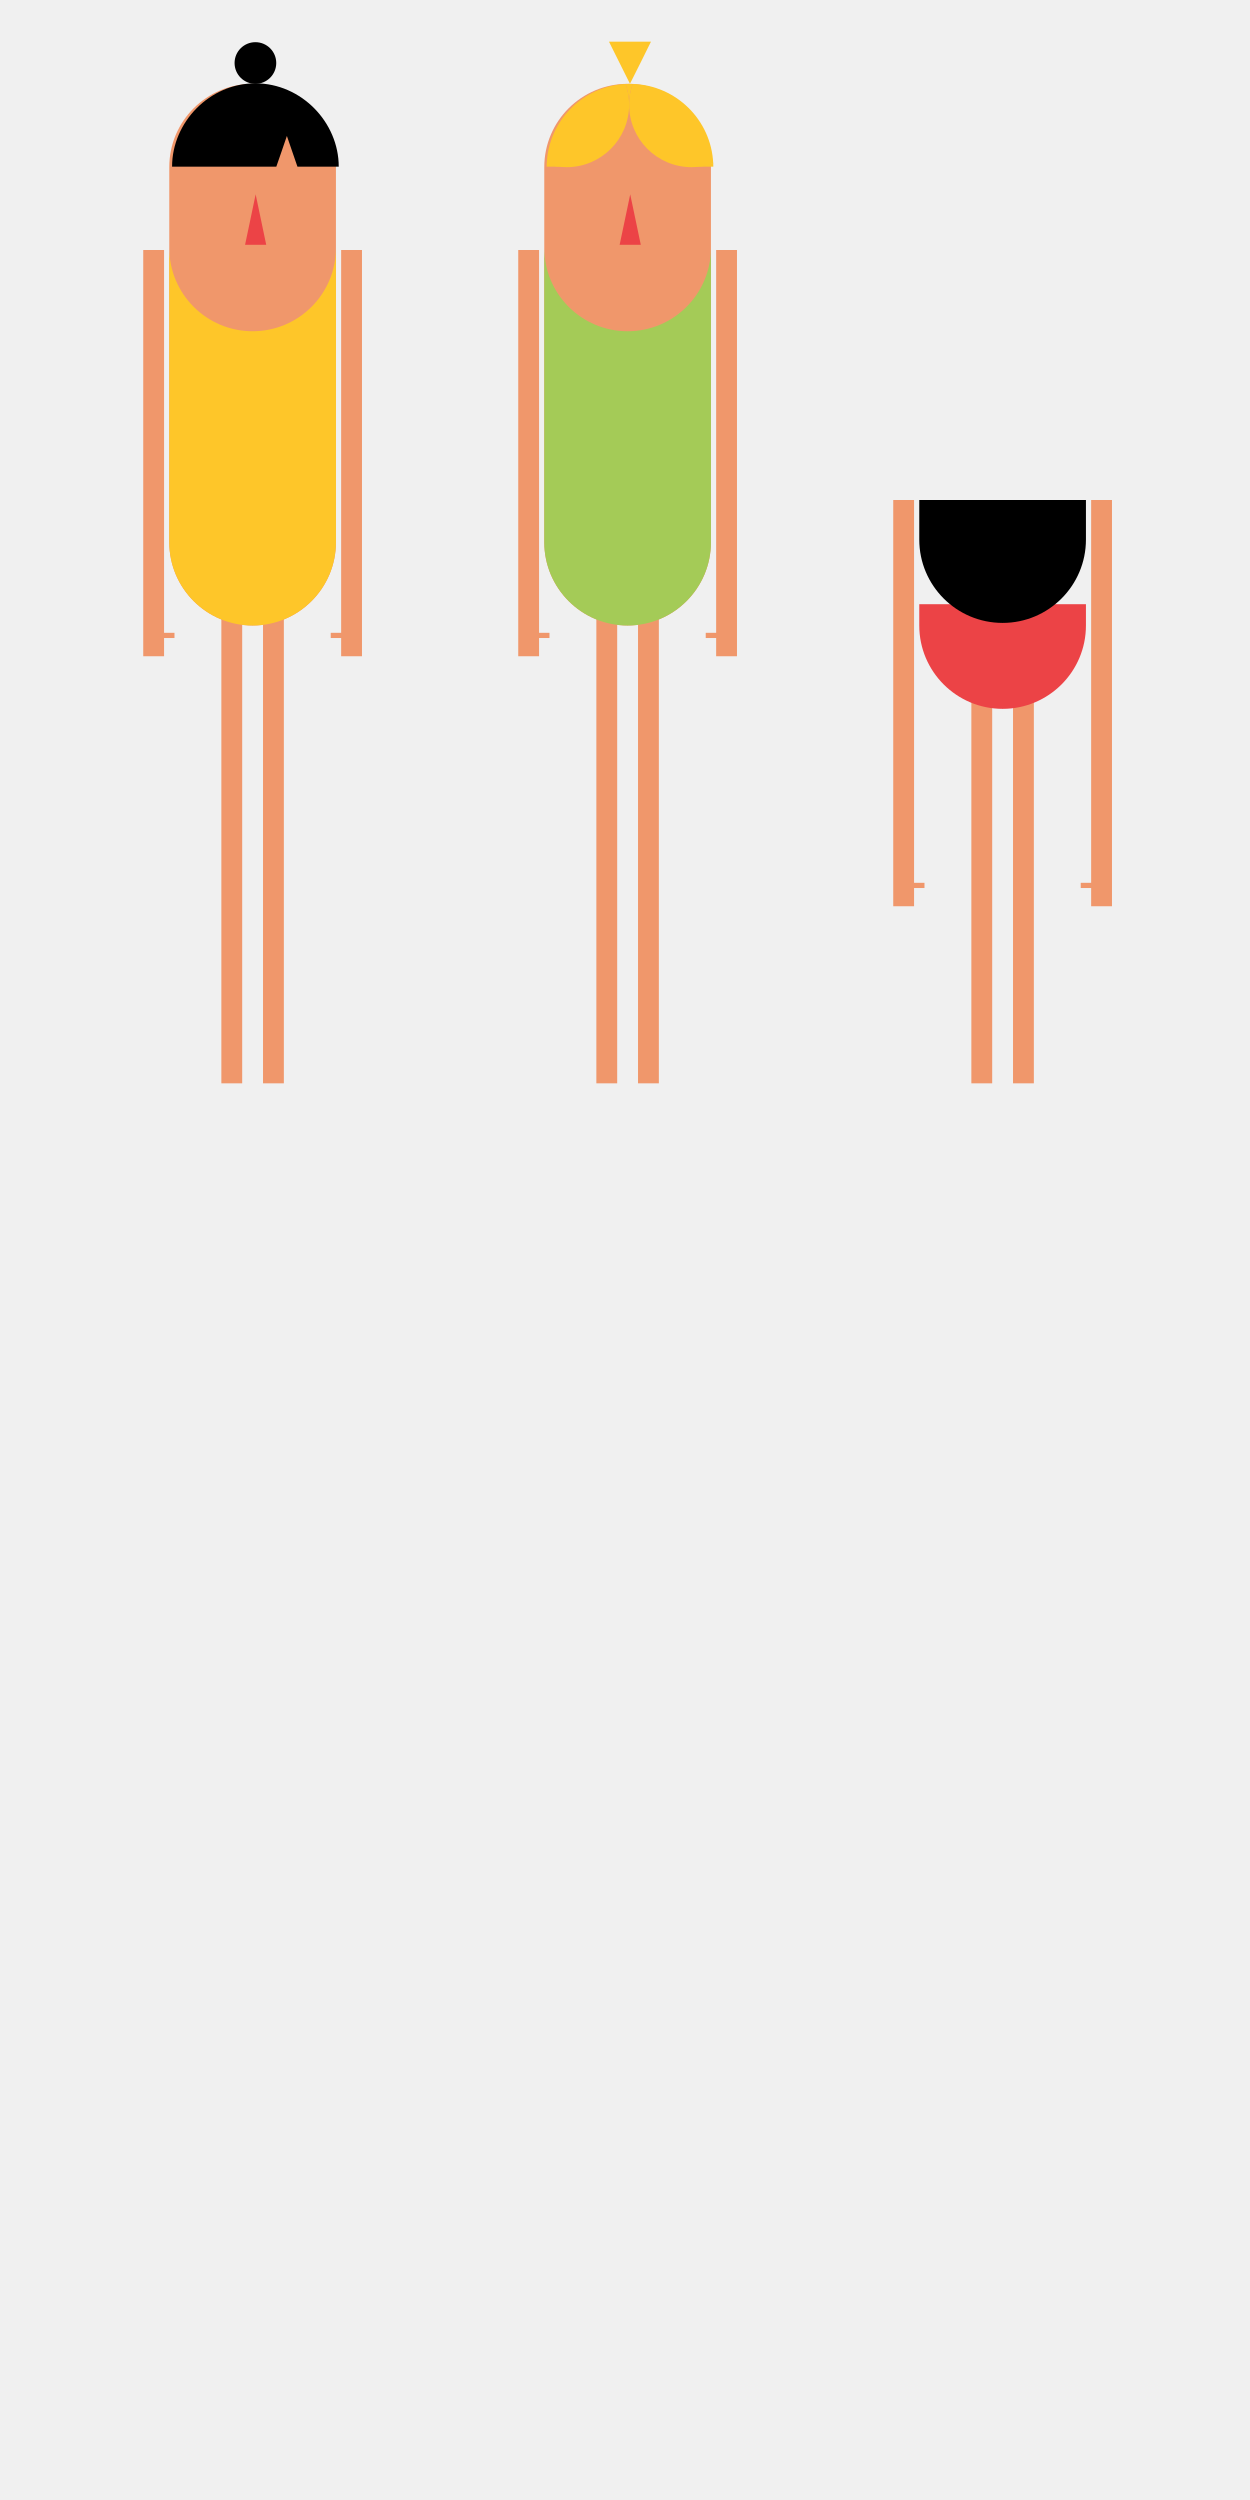
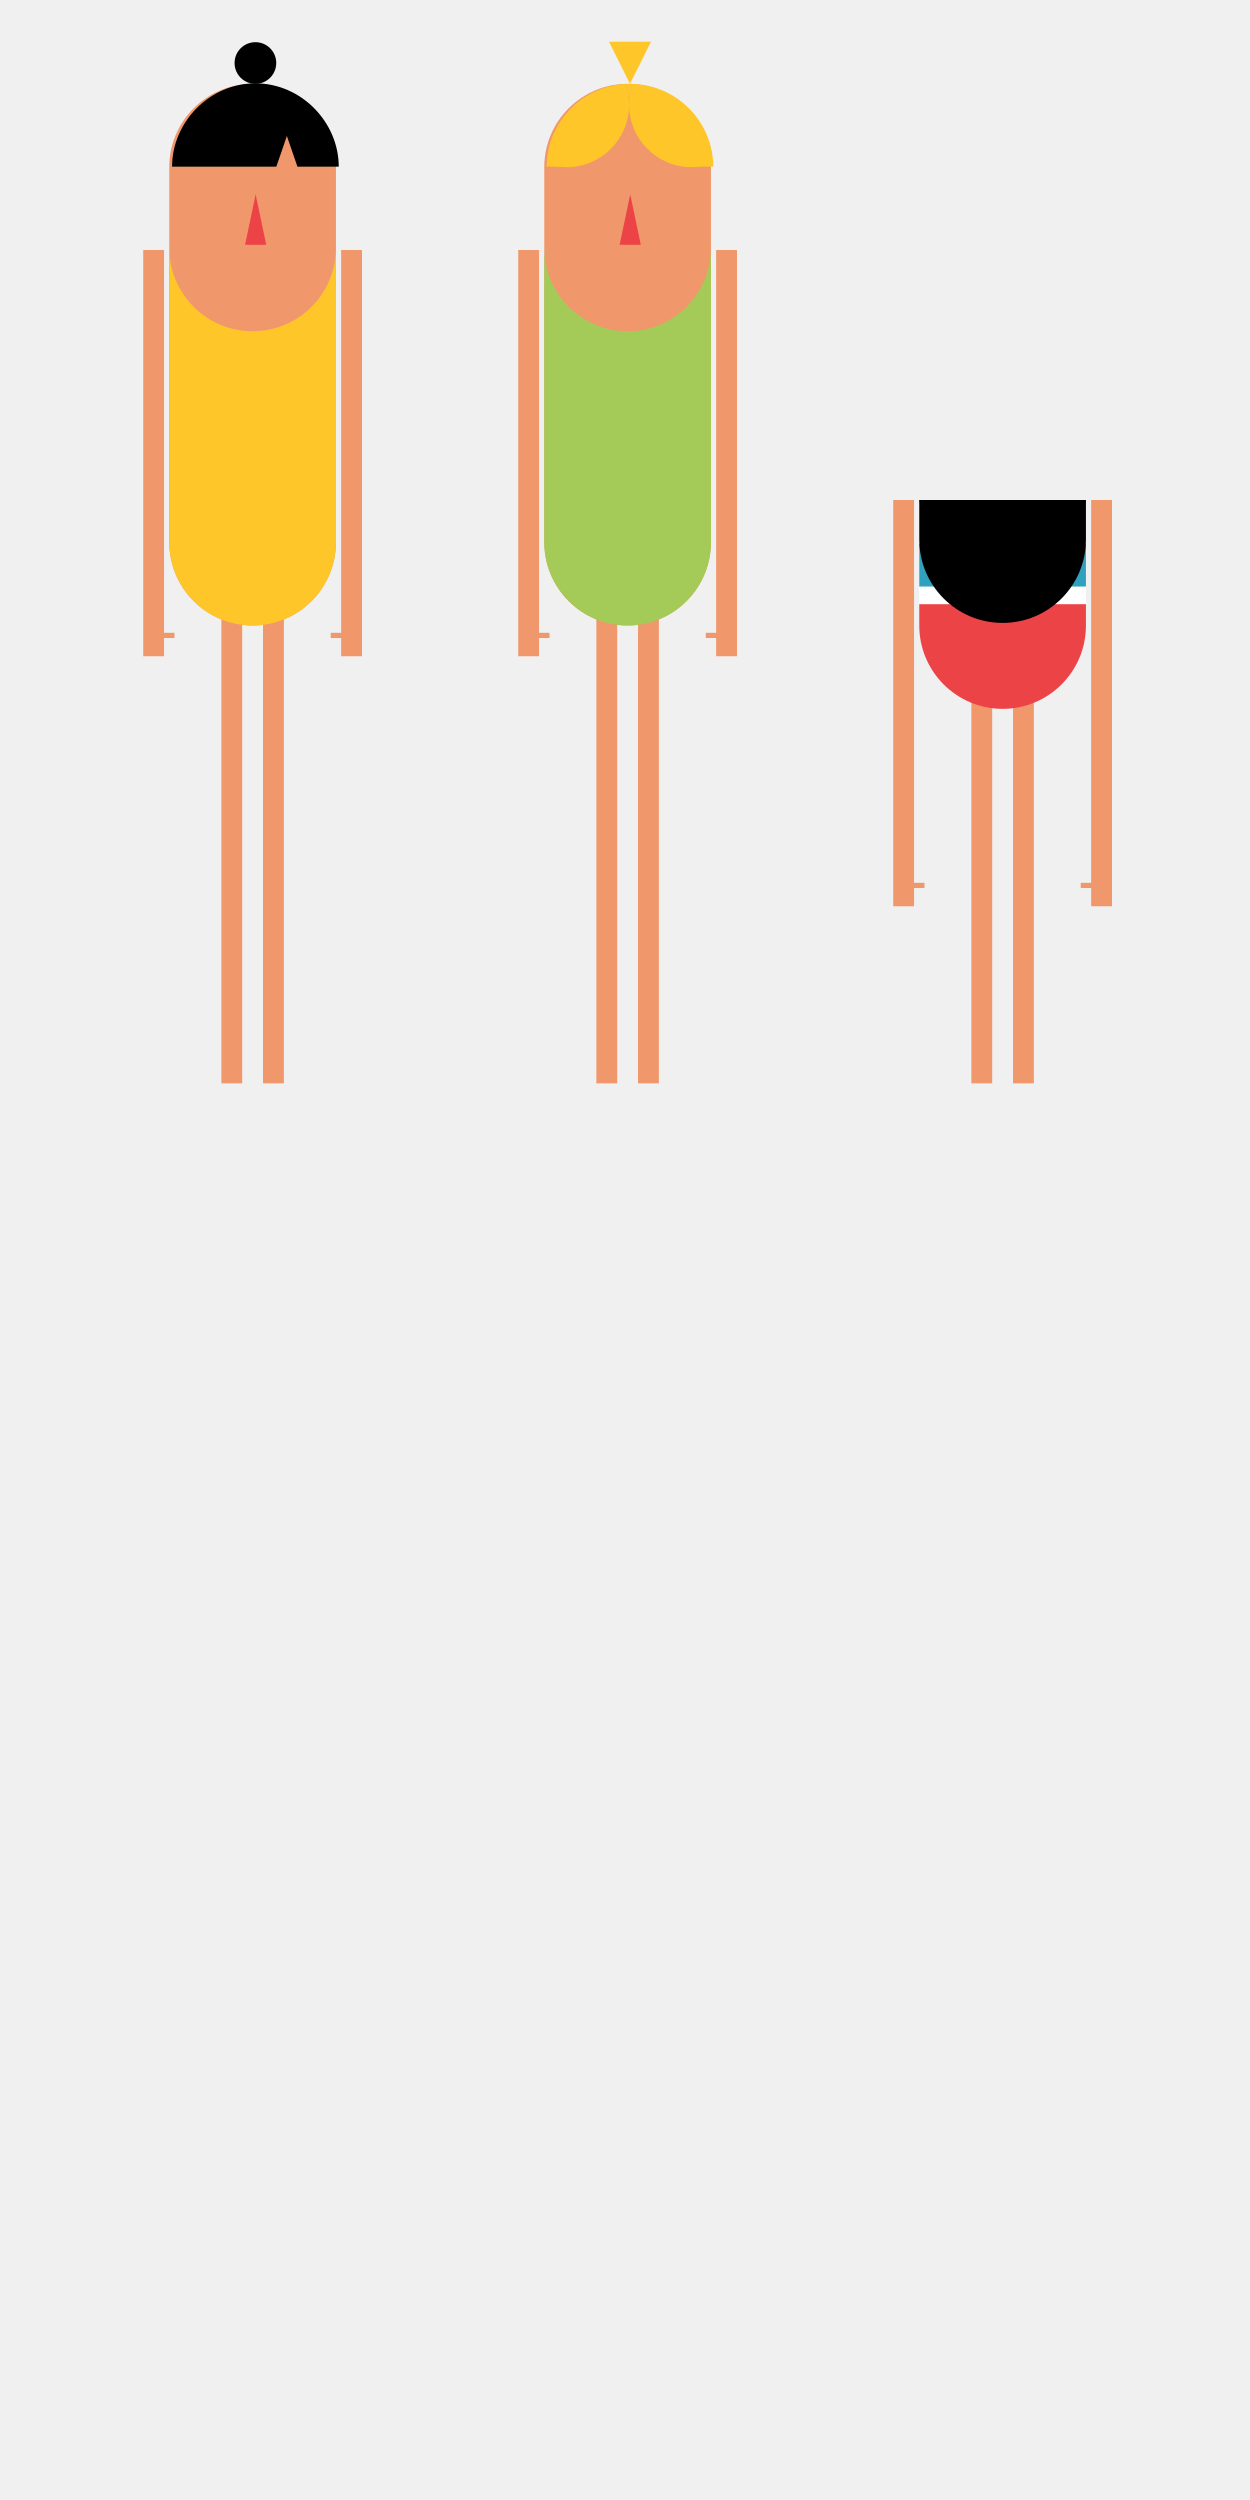
- <svg xmlns="http://www.w3.org/2000/svg" xmlns:xlink="http://www.w3.org/1999/xlink" version="1.1" x="0px" y="0px" width="480px" height="960px" viewBox="0 0 480 960" enable-background="new 0 0 480 960" xml:space="preserve">
-   <pattern x="6401" y="5632" width="114" height="20" patternUnits="userSpaceOnUse" id="Nueva_muestra_de_motivo_4" viewBox="0 -20 114 20" overflow="visible">
-     <g>
-       <polygon fill="none" points="0,0 114,0 114,-20 0,-20   " />
-       <polygon fill="#FFFFFF" points="114,0 0,0 0,-10 114,-10   " />
-       <polygon fill="#2FA1BE" points="114,-10 0,-10 0,-20 114,-20   " />
-     </g>
-   </pattern>
+ <svg xmlns="http://www.w3.org/2000/svg" xmlns:xlink="http://www.w3.org/1999/xlink" version="1.1" id="Capa_1" x="0px" y="0px" width="480px" height="960px" viewBox="0 0 480 960" enable-background="new 0 0 480 960" xml:space="preserve">
  <g id="gotas_copia_2">
    <g id="_x31__copia_2">
	</g>
    <g id="_x32__copia_2">
	</g>
    <g id="_x33__copia_2">
	</g>
    <g id="_x34__copia_2">
	</g>
    <g id="_x35__copia_2">
	</g>
  </g>
  <g id="guías" display="none">
</g>
-   <g id="Capa_1">
+   <g>
    <g>
      <g>
+         <g>
+           <defs>
+             <rect id="SVGID_1_" x="319.5" y="192" width="137" height="40.5" />
+           </defs>
+           <clipPath id="SVGID_2_">
+             <use xlink:href="#SVGID_1_" overflow="visible" />
+           </clipPath>
+           <g clip-path="url(#SVGID_2_)">
+             <defs>
+               <path id="SVGID_3_" d="M385,272.197c17.673,0,32-14.615,32-32.642V126.328c0,18.028-14.327,32.643-32,32.643        s-32-14.614-32-32.643v113.228C353,257.583,367.327,272.197,385,272.197z" />
+             </defs>
+             <clipPath id="SVGID_4_">
+               <use xlink:href="#SVGID_3_" overflow="visible" />
+             </clipPath>
+             <rect x="303.5" y="193.097" clip-path="url(#SVGID_4_)" fill="#FFFFFF" width="161.5" height="93.336" />
+             <rect x="346.5" y="208.909" clip-path="url(#SVGID_4_)" fill="#2FA1BE" width="74.5" height="16.321" />
+             <rect x="346.5" y="176.776" clip-path="url(#SVGID_4_)" fill="#2FA1BE" width="74.5" height="16.321" />
+             <rect x="346.5" y="144.134" clip-path="url(#SVGID_4_)" fill="#2FA1BE" width="74.5" height="16.321" />
+           </g>
+         </g>
        <g>
          <rect x="373" y="224" fill="#F0976B" width="8" height="192" />
          <rect x="389" y="224" fill="#F0976B" width="8" height="192" />
        </g>
-         <pattern id="SVGID_1_" xlink:href="#Nueva_muestra_de_motivo_4" patternTransform="matrix(1.5791 0 0 1.5791 4005.816 7155.285)">
- 			</pattern>
-         <path fill="url(#SVGID_1_)" d="M353,200v40.197c0,17.672,14.327,32,32,32s32-14.328,32-32V201" />
        <polygon fill="#F0976B" points="419,192 419,339 415,339 415,341 419,341 419,348 427,348 427,192    " />
        <polygon fill="#F0976B" points="351,339 351,192 343,192 343,348 351,348 351,341 355,341 355,339    " />
        <path fill="#EC4346" d="M353,240.197c0,17.672,14.327,32,32,32s32-14.328,32-32V232h-64V240.197z" />
        <path d="M385,239.197c17.673,0,32-14.327,32-32V192h-64v15.197C353,224.87,367.327,239.197,385,239.197z" />
-       </g>
-       <g>
-         <path fill="#F0976B" d="M97,32.197c-17.673,0-32,14.326-32,32v144c0,17.672,14.327,32,32,32s32-14.328,32-32v-144     C129,46.522,114.673,32.197,97,32.197z" />
        <g>
-           <rect x="85" y="224" fill="#F0976B" width="8" height="192" />
-           <rect x="101" y="224" fill="#F0976B" width="8" height="192" />
+           <path fill="#F0976B" d="M97,32.197c-17.673,0-32,14.326-32,32v144c0,17.672,14.327,32,32,32s32-14.328,32-32v-144      C129,46.522,114.673,32.197,97,32.197z" />
+           <g>
+             <rect x="85" y="224" fill="#F0976B" width="8" height="192" />
+             <rect x="101" y="224" fill="#F0976B" width="8" height="192" />
+           </g>
+           <polygon fill="#F0976B" points="131,96 131,243 127,243 127,245 131,245 131,252 139,252 139,96     " />
+           <polygon fill="#F0976B" points="63,243 63,96 55,96 55,252 63,252 63,245 67,245 67,243     " />
+           <polygon fill="#EC4346" points="98.169,94 94.105,94 96.138,84.34 98.169,74.629 100.2,84.314 102.229,94     " />
+           <path d="M110.169,50.788" />
+           <path fill="#FEC629" d="M97,127.197c-17.673,0-32-14.328-32-32v113c0,17.672,14.327,32,32,32s32-14.328,32-32v-113      C129,112.869,114.673,127.197,97,127.197z" />
+           <path d="M98.077,32c-17.675,0-32,15-32,32h40.027l2.03-5.87l2.027-5.923l2.025,5.895L114.216,64h15.86      C130.077,47,115.75,32,98.077,32z" />
+           <circle cx="98.077" cy="24.197" r="8" />
        </g>
-         <polygon fill="#F0976B" points="131,96 131,243 127,243 127,245 131,245 131,252 139,252 139,96    " />
-         <polygon fill="#F0976B" points="63,243 63,96 55,96 55,252 63,252 63,245 67,245 67,243    " />
-         <polygon fill="#EC4346" points="98.169,94 94.105,94 96.138,84.34 98.169,74.629 100.2,84.314 102.229,94    " />
-         <path d="M110.169,50.788" />
-         <path fill="#FEC629" d="M97,127.197c-17.673,0-32-14.328-32-32v113c0,17.672,14.327,32,32,32s32-14.328,32-32v-113     C129,112.869,114.673,127.197,97,127.197z" />
-         <path d="M98.077,32c-17.673,0-32,15-32,32h40.029l2.03-5.87l2.027-5.923l2.027,5.895L114.216,64h15.86     C130.077,47,115.75,32,98.077,32z" />
-         <circle cx="98.077" cy="24.197" r="8" />
-       </g>
-       <g>
        <g>
-           <path fill="#F0976B" d="M241,32.197c-17.673,0-32,14.326-32,32v144c0,17.672,14.327,32,32,32s32-14.328,32-32v-144      C273,46.522,258.673,32.197,241,32.197z" />
          <g>
-             <rect x="229" y="224" fill="#F0976B" width="8" height="192" />
-             <rect x="245" y="224" fill="#F0976B" width="8" height="192" />
-           </g>
-           <polygon fill="#F0976B" points="275,96 275,243 271,243 271,245 275,245 275,252 283,252 283,96     " />
-           <polygon fill="#F0976B" points="207,243 207,96 199,96 199,252 207,252 207,245 211,245 211,243     " />
-           <polygon fill="#EC4346" points="242.002,94 237.938,94 239.971,84.34 242.002,74.629 244.033,84.314 246.062,94     " />
-           <polygon fill="#FEC629" points="241.906,16 249.972,16 245.938,24.147 241.906,32.173 237.876,24.087 233.847,16     " />
-           <path fill="#A4CB57" d="M241,127.197c-17.673,0-32-14.328-32-32v113c0,17.672,14.327,32,32,32s32-14.328,32-32v-113      C273,112.869,258.673,127.197,241,127.197z" />
-           <path fill="#FEC629" d="M209.91,64h7.668c-2.671,0-5.236-0.443-7.637-1.248C209.925,63.166,209.91,64,209.91,64z" />
-           <path fill="#FEC629" d="M273.91,64c0,0-0.015-0.984-0.037-1.473c-2.585,0.951-5.379,1.473-8.295,1.473H273.91z" />
-           <g>
-             <path fill="#FEC629" d="M242.94,32.222c-0.343-0.01-0.685-0.025-1.03-0.025c-0.566,0-1.129,0.015-1.688,0.044       c0.874,2.49,1.355,5.166,1.355,7.956C241.578,37.399,242.061,34.718,242.94,32.222z" />
-             <path fill="#FEC629" d="M241.578,40.197c0-2.79-0.481-5.465-1.355-7.956c-16.476,0.856-29.646,14.173-30.281,30.707       c2.4,0.805,4.966,1.249,7.637,1.249C230.833,64.197,241.578,53.451,241.578,40.197z" />
-             <path fill="#FEC629" d="M242.94,32.222c-0.879,2.496-1.362,5.178-1.362,7.975c0,13.254,10.745,24,24,24       c2.916,0,5.71-0.522,8.295-1.473C273.118,46.075,259.644,32.752,242.94,32.222z" />
+             <path fill="#F0976B" d="M241,32.197c-17.673,0-32,14.326-32,32v144c0,17.672,14.327,32,32,32s32-14.328,32-32v-144       C273,46.522,258.673,32.197,241,32.197z" />
+             <g>
+               <rect x="229" y="224" fill="#F0976B" width="8" height="192" />
+               <rect x="245" y="224" fill="#F0976B" width="8" height="192" />
+             </g>
+             <polygon fill="#F0976B" points="275,96 275,243 271,243 271,245 275,245 275,252 283,252 283,96      " />
+             <polygon fill="#F0976B" points="207,243 207,96 199,96 199,252 207,252 207,245 211,245 211,243      " />
+             <polygon fill="#EC4346" points="242.002,94 237.938,94 239.971,84.34 242.002,74.629 244.033,84.314 246.062,94      " />
+             <polygon fill="#FEC629" points="241.906,16 249.972,16 245.938,24.147 241.906,32.173 237.876,24.087 233.847,16      " />
+             <path fill="#A4CB57" d="M241,127.197c-17.673,0-32-14.328-32-32v113c0,17.672,14.327,32,32,32s32-14.328,32-32v-113       C273,112.869,258.673,127.197,241,127.197z" />
+             <path fill="#FEC629" d="M209.91,64h7.668c-2.671,0-5.236-0.443-7.639-1.248C209.925,63.166,209.91,64,209.91,64z" />
+             <path fill="#FEC629" d="M273.91,64c0,0-0.017-0.984-0.037-1.473c-2.585,0.951-5.379,1.473-8.295,1.473H273.91z" />
+             <g>
+               <path fill="#FEC629" d="M242.94,32.222c-0.343-0.01-0.685-0.025-1.028-0.025c-0.566,0-1.131,0.015-1.688,0.044        c0.874,2.49,1.355,5.166,1.355,7.956C241.578,37.399,242.061,34.718,242.94,32.222z" />
+               <path fill="#FEC629" d="M241.578,40.197c0-2.79-0.481-5.465-1.355-7.956c-16.476,0.856-29.646,14.173-30.281,30.707        c2.4,0.805,4.968,1.249,7.639,1.249C230.833,64.197,241.578,53.451,241.578,40.197z" />
+               <path fill="#FEC629" d="M242.94,32.222c-0.879,2.496-1.36,5.178-1.36,7.975c0,13.254,10.744,24,24,24        c2.916,0,5.71-0.522,8.295-1.473C273.118,46.075,259.644,32.752,242.94,32.222z" />
+             </g>
          </g>
        </g>
      </g>
+       <g id="txt">
+ 		</g>
    </g>
  </g>
-   <g id="txt">
- </g>
</svg>
